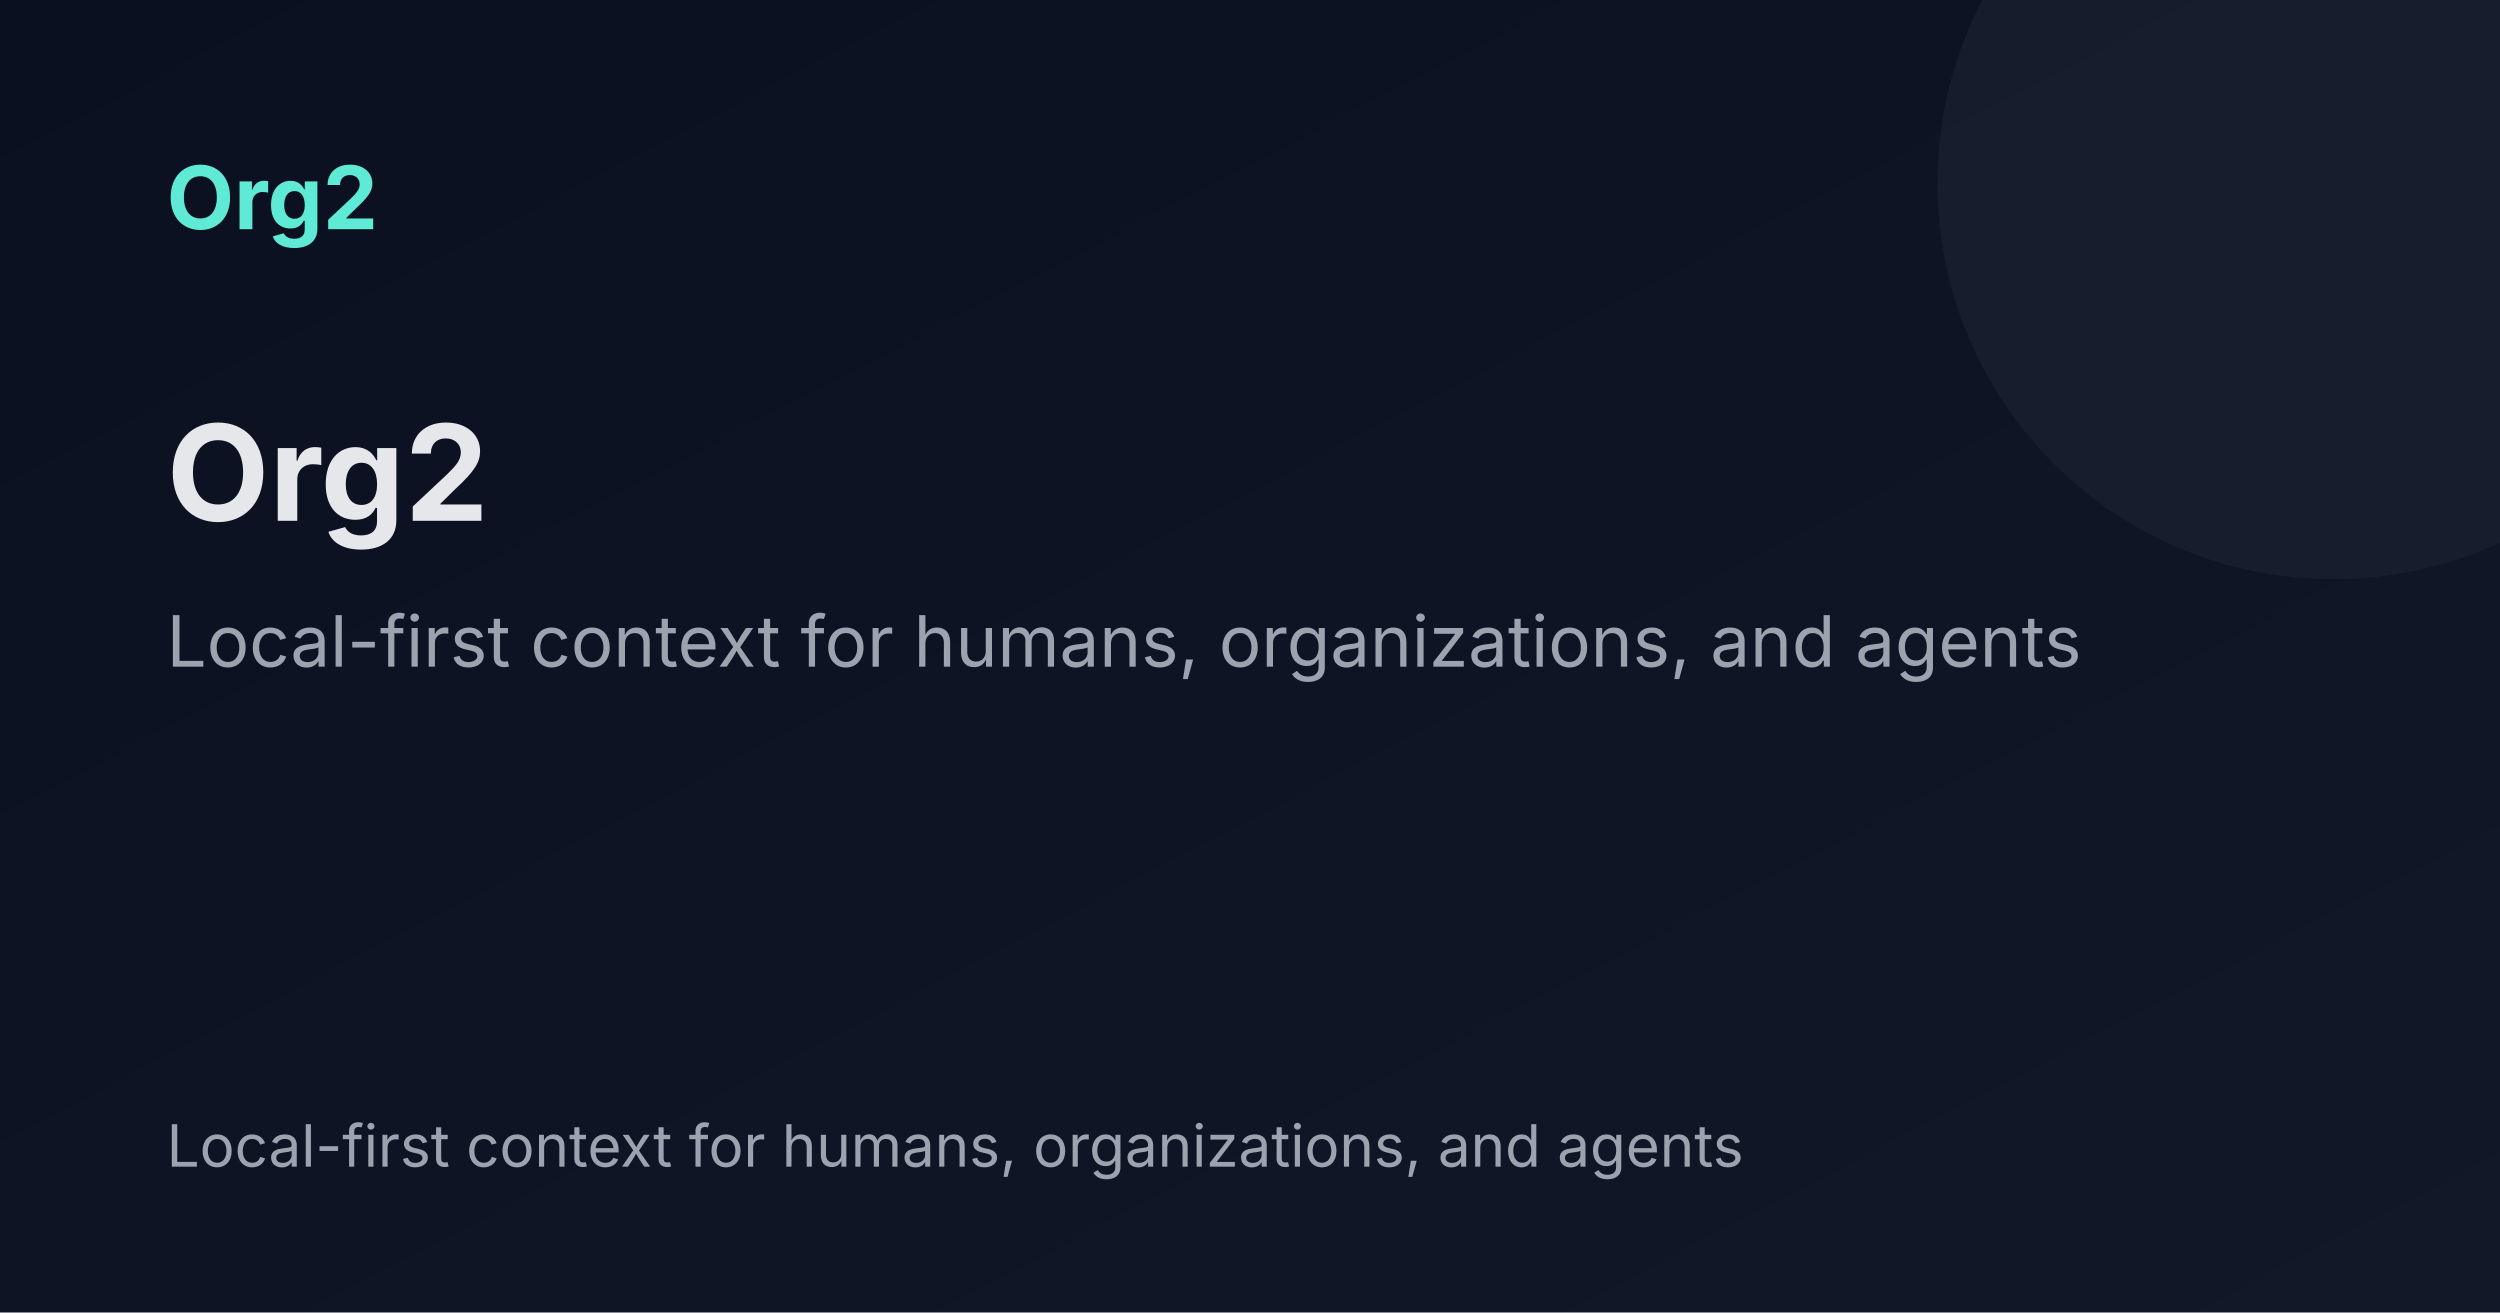
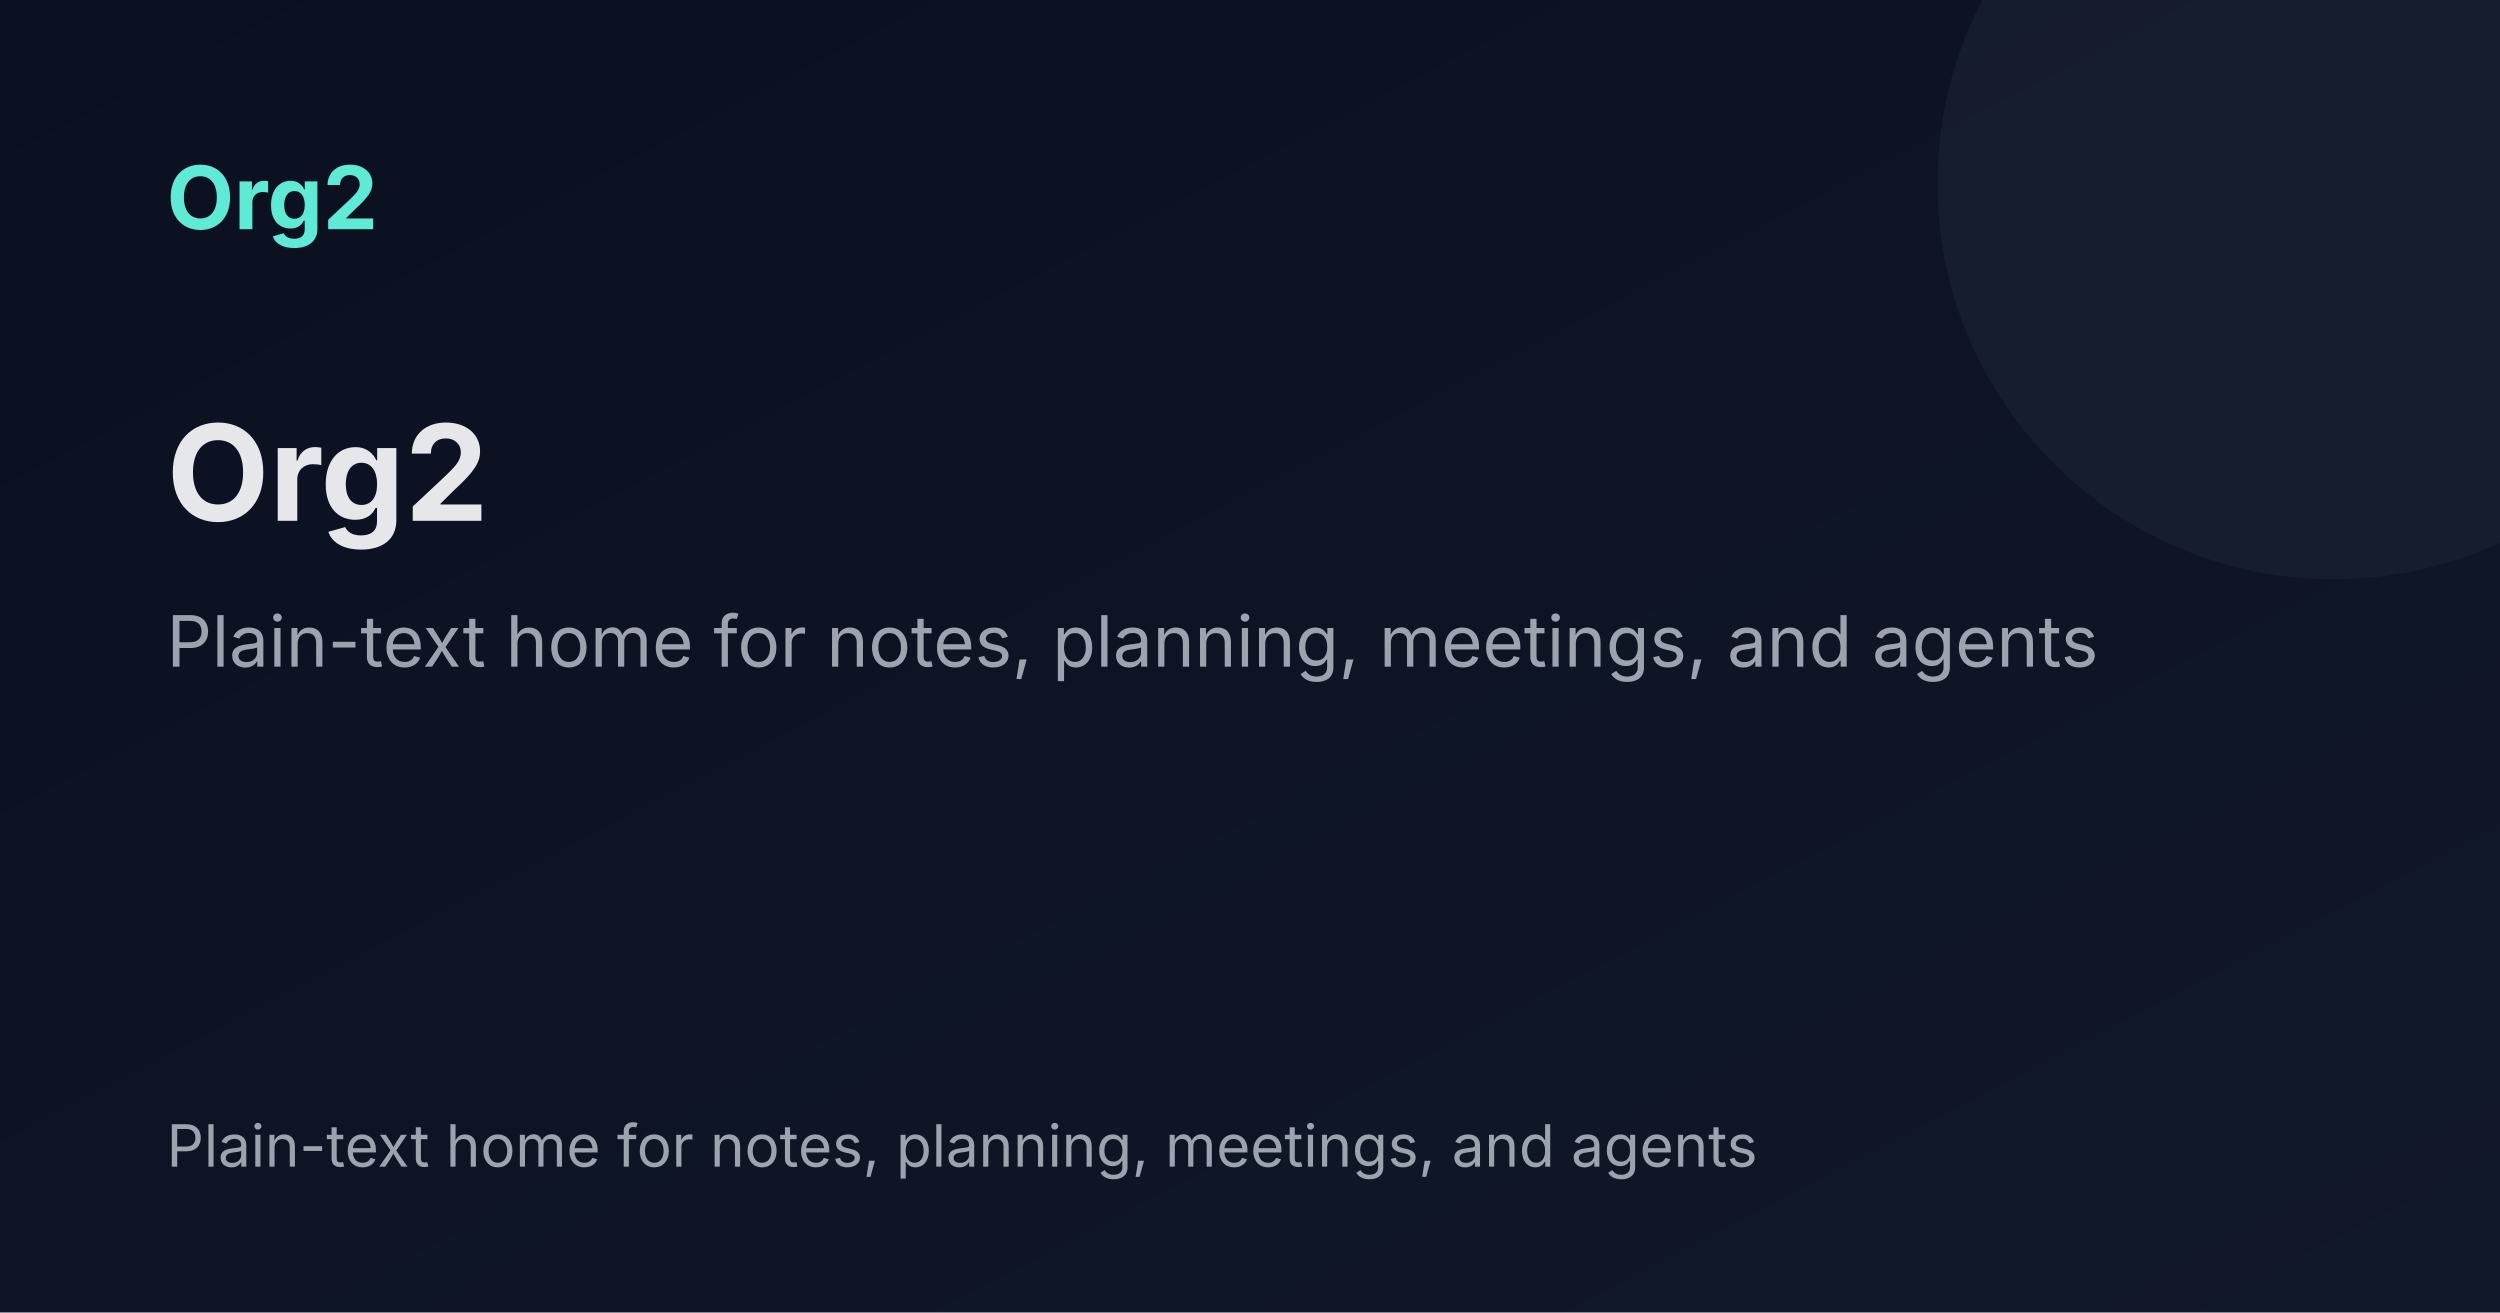
<svg xmlns="http://www.w3.org/2000/svg" width="1200" height="630" viewBox="0 0 1200 630">
  <defs>
    <linearGradient id="bg" x1="0" y1="0" x2="1" y2="1">
      <stop offset="0%" stop-color="#0b1020" />
      <stop offset="100%" stop-color="#111827" />
    </linearGradient>
  </defs>
  <rect width="1200" height="630" fill="url(#bg)" />
  <circle cx="1120" cy="88" r="190" fill="#1f2937" opacity="0.45" />
  <text x="80" y="110" font-family="Inter,Segoe UI,Arial,sans-serif" font-size="42" font-weight="700" fill="#5eead4">Org2</text>
  <text x="80" y="250" font-family="Inter,Segoe UI,Arial,sans-serif" font-size="64" font-weight="700" fill="#e5e7eb">Org2</text>
-   <text x="80" y="320" font-family="Inter,Segoe UI,Arial,sans-serif" font-size="34" fill="#9ca3af">Local-first context for humans, organizations, and agents</text>
-   <text x="80" y="560" font-family="Inter,Segoe UI,Arial,sans-serif" font-size="28" fill="#9ca3af">Local-first context for humans, organizations, and agents</text>
+   <text x="80" y="320" font-family="Inter,Segoe UI,Arial,sans-serif" font-size="34" fill="#9ca3af">Plain-text home for notes, planning, meetings, and agents</text>
+   <text x="80" y="560" font-family="Inter,Segoe UI,Arial,sans-serif" font-size="28" fill="#9ca3af">Plain-text home for notes, planning, meetings, and agents</text>
</svg>
